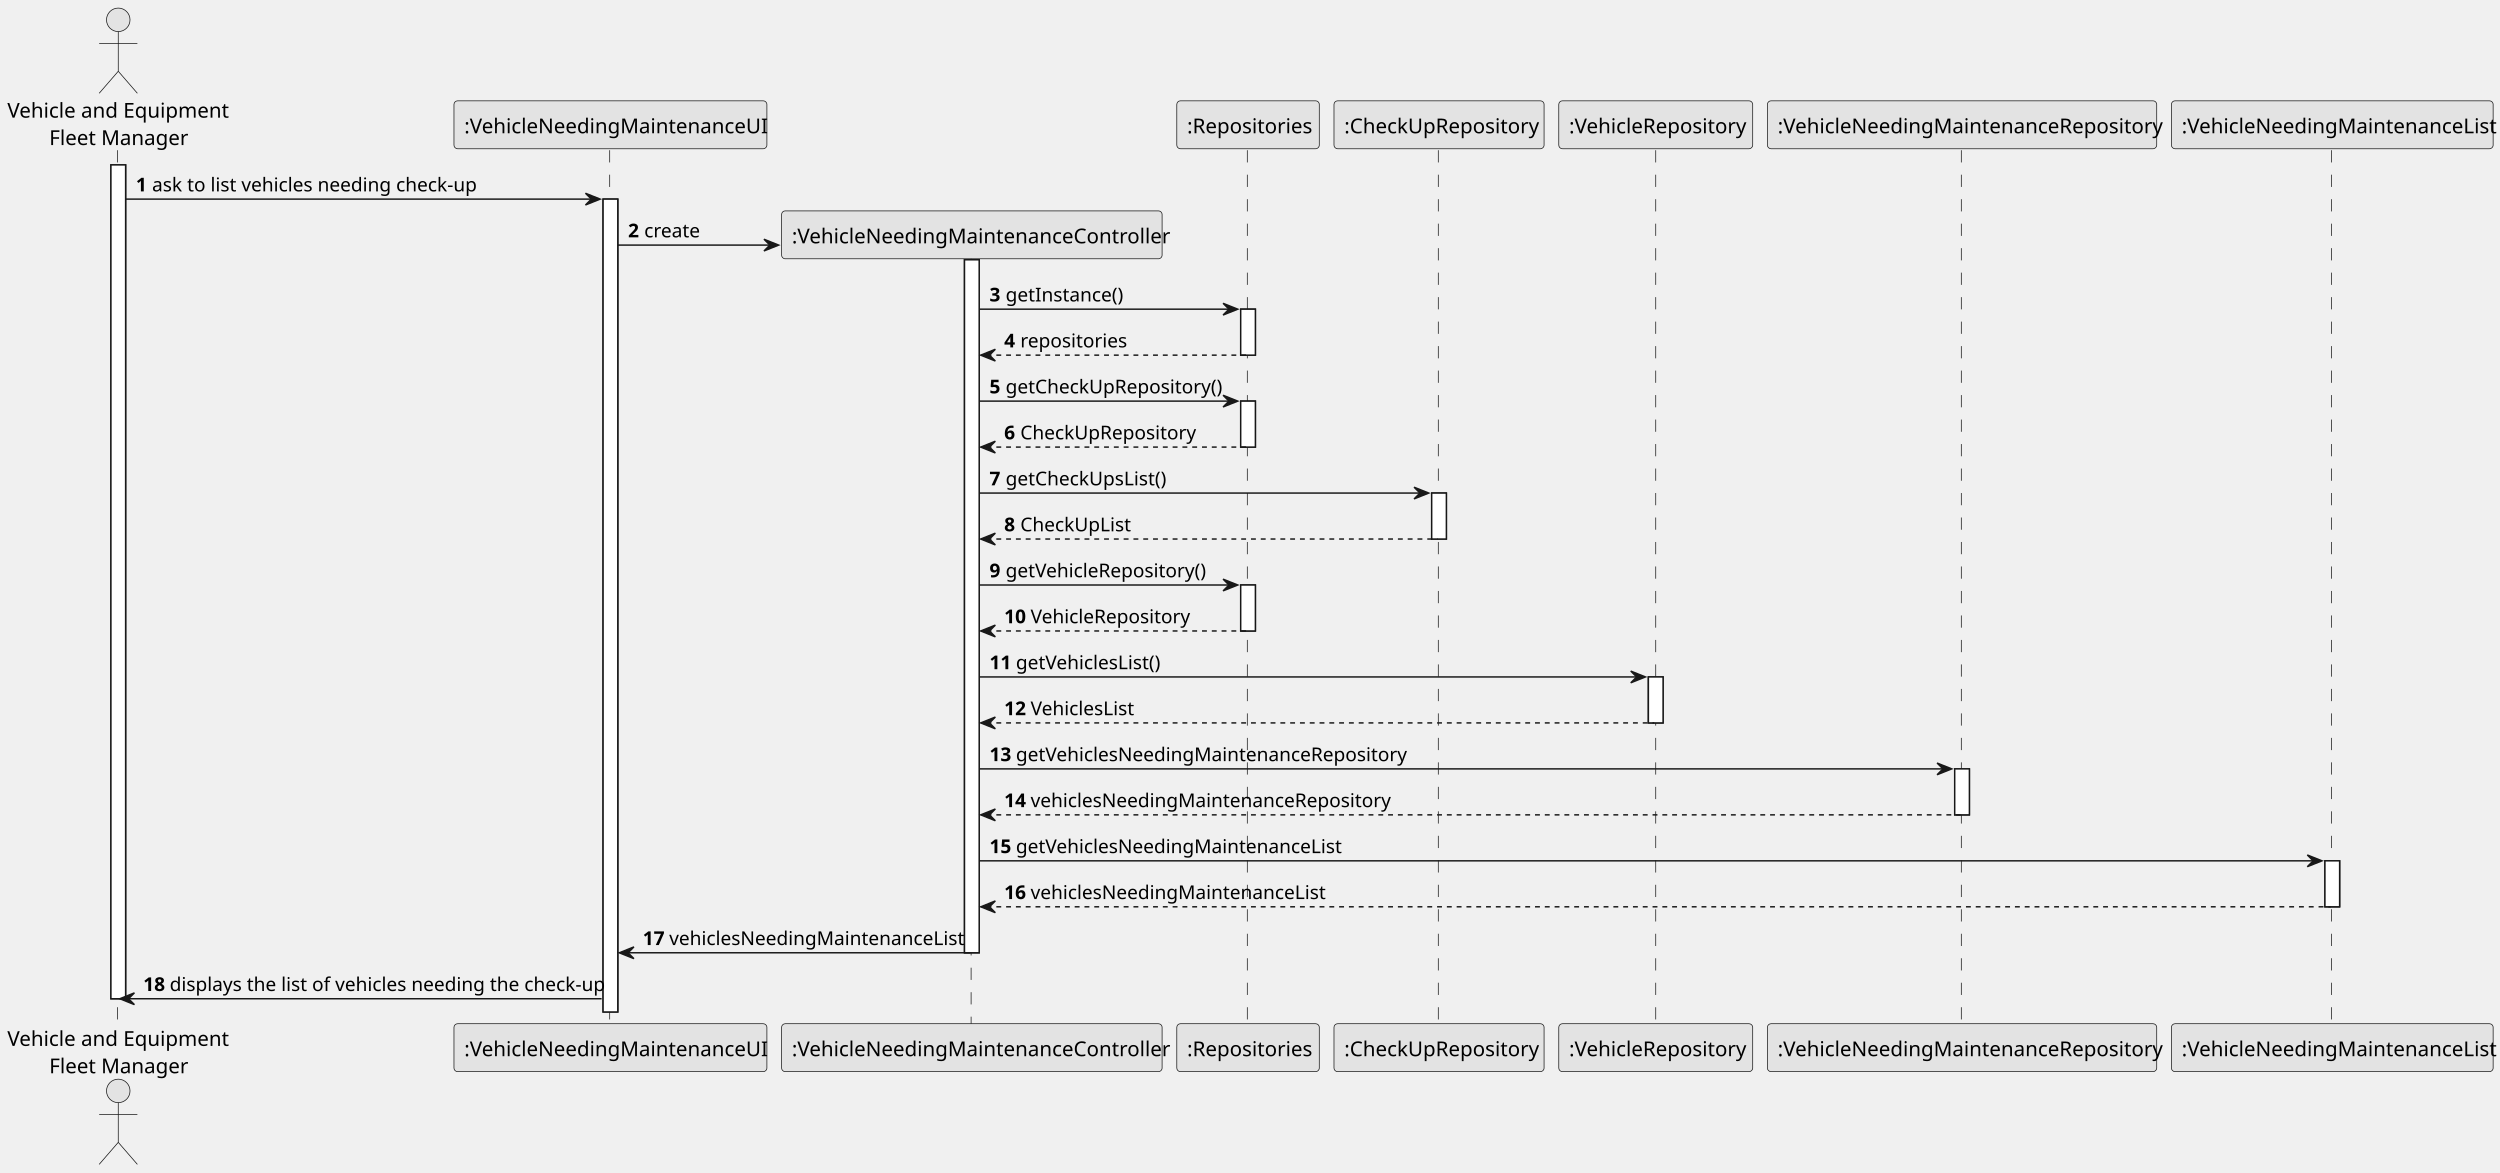
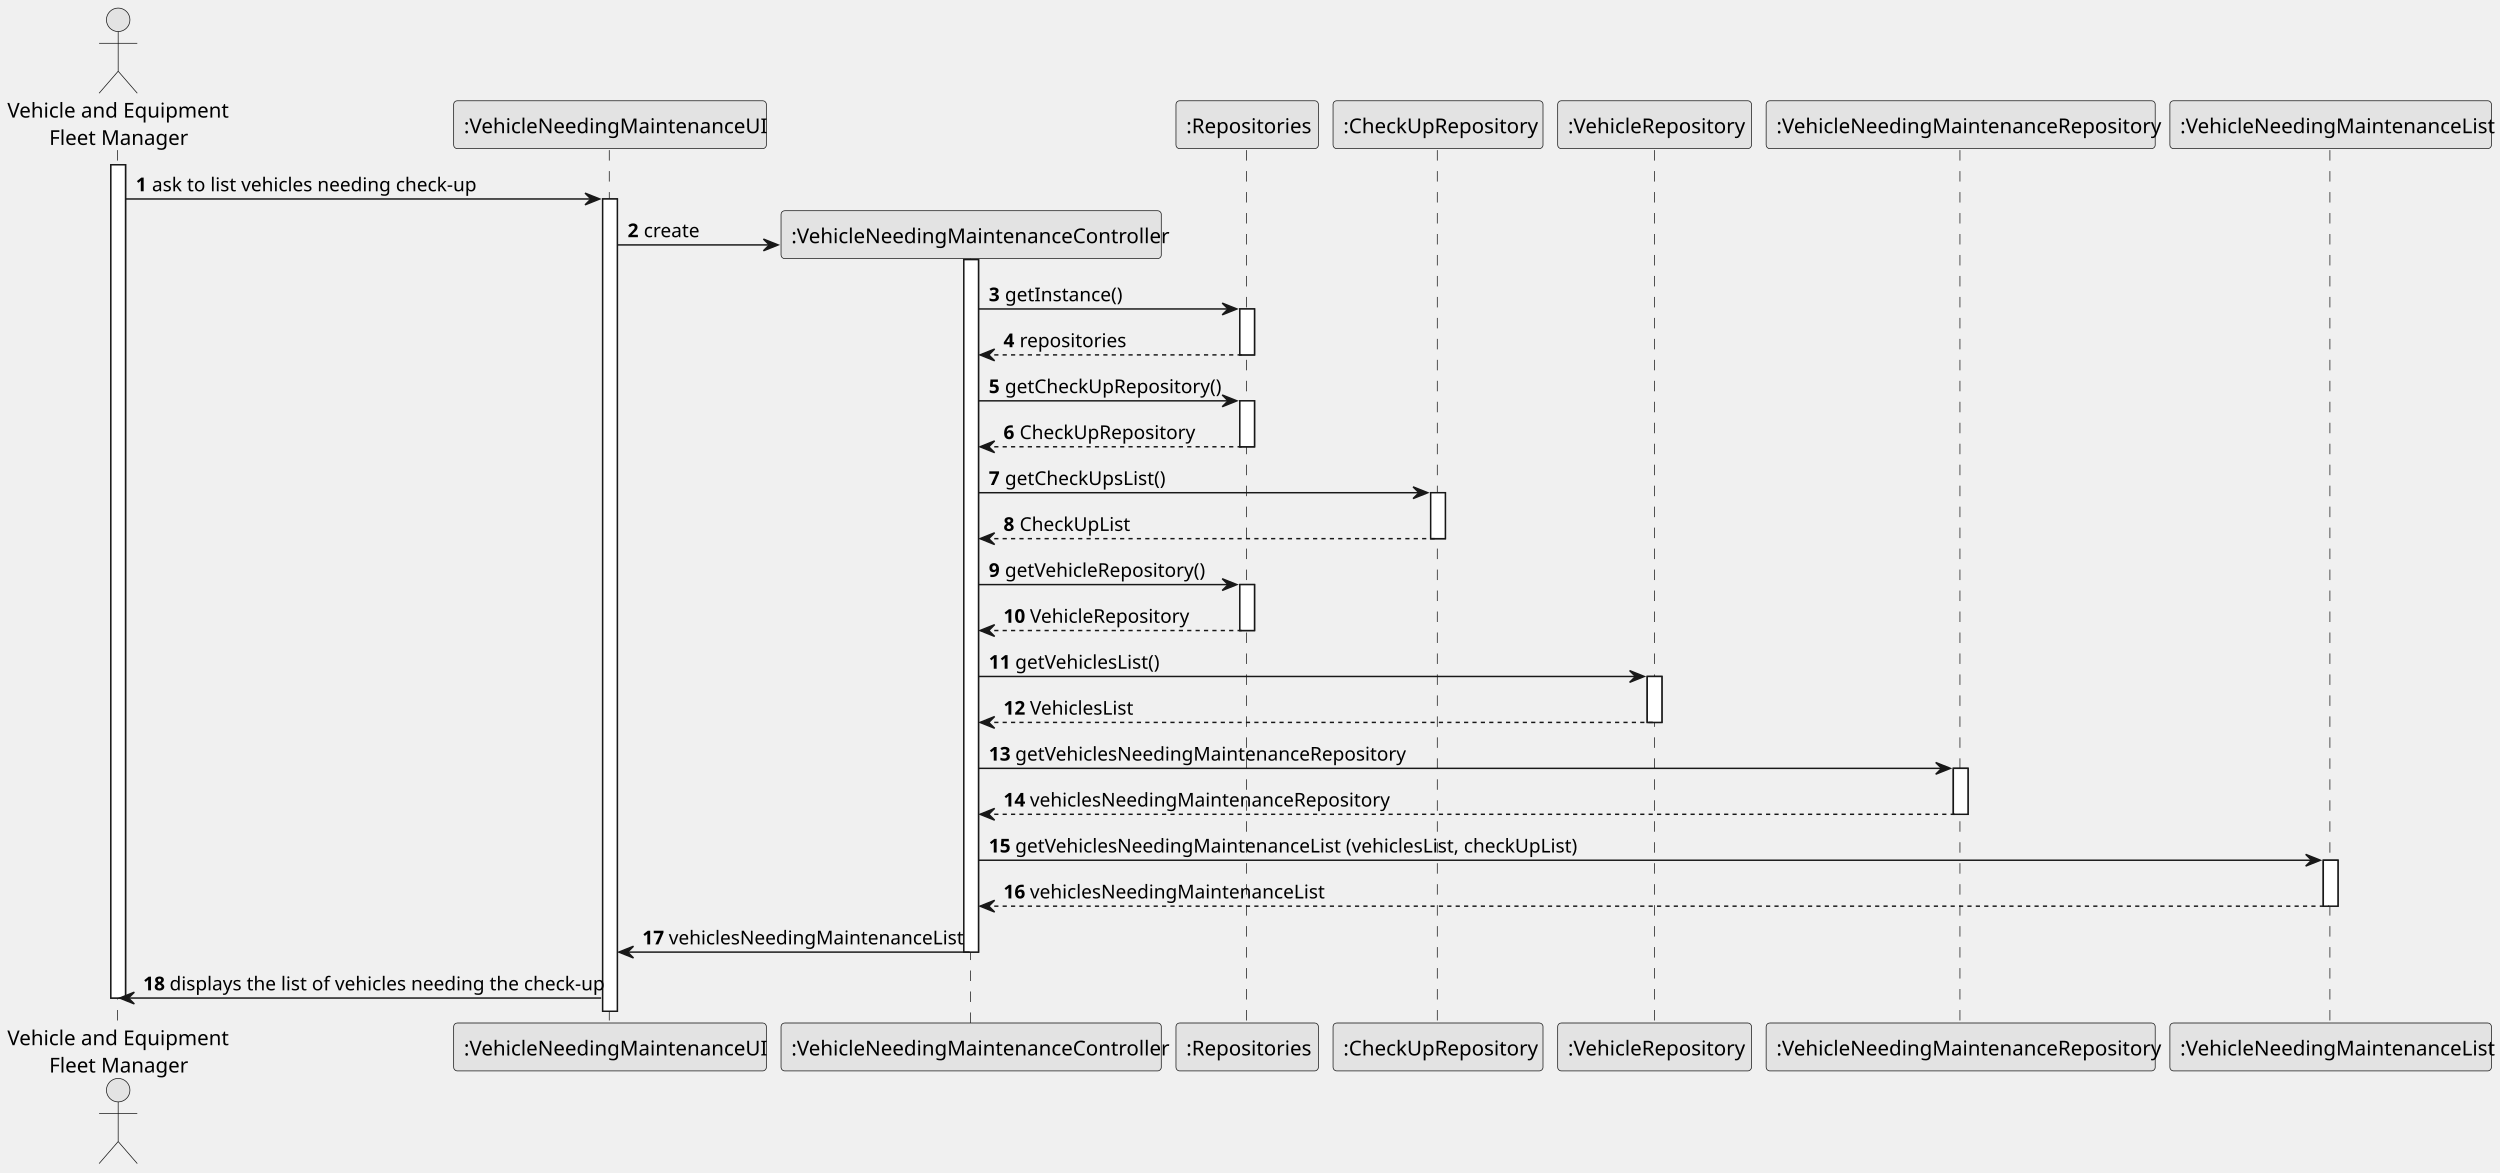
- <svg xmlns="http://www.w3.org/2000/svg" contentStyleType="text/css" height="479.4px" preserveAspectRatio="none" style="width:1021px;height:479px;background:#FFFFFF;" version="1.1" viewBox="0 0 1021 479" width="1021.8px" zoomAndPan="magnify">
+ <svg xmlns="http://www.w3.org/2000/svg" contentStyleType="text/css" height="559.3px" preserveAspectRatio="none" style="width:1192px;height:559px;background:#FFFFFF;" version="1.1" viewBox="0 0 1192 559" width="1192.1px" zoomAndPan="magnify">
  <defs />
  <g>
-     <rect fill="#FFFFFF" height="340.541" style="stroke:#181818;stroke-width:0.6;" width="6" x="45.3" y="67.345" />
-     <rect fill="#FFFFFF" height="331.966" style="stroke:#181818;stroke-width:0.6;" width="6" x="246.3" y="81.32" />
-     <rect fill="#FFFFFF" height="283.017" style="stroke:#181818;stroke-width:0.6;" width="6" x="393.9" y="106.094" />
-     <rect fill="#FFFFFF" height="18.775" style="stroke:#181818;stroke-width:0.6;" width="6" x="506.7" y="126.267" />
-     <rect fill="#FFFFFF" height="18.775" style="stroke:#181818;stroke-width:0.6;" width="6" x="506.7" y="163.816" />
-     <rect fill="#FFFFFF" height="18.775" style="stroke:#181818;stroke-width:0.6;" width="6" x="506.7" y="238.915" />
-     <rect fill="#FFFFFF" height="18.775" style="stroke:#181818;stroke-width:0.6;" width="6" x="584.7" y="201.366" />
-     <rect fill="#FFFFFF" height="18.775" style="stroke:#181818;stroke-width:0.6;" width="6" x="673.2" y="276.464" />
-     <rect fill="#FFFFFF" height="18.775" style="stroke:#181818;stroke-width:0.6;" width="6" x="798.3" y="314.013" />
-     <rect fill="#FFFFFF" height="18.775" style="stroke:#181818;stroke-width:0.6;" width="6" x="949.5" y="351.562" />
-     <line style="stroke:#181818;stroke-width:0.3;stroke-dasharray:5.0,5.0;" x1="48" x2="48" y1="61.345" y2="418.686" />
-     <line style="stroke:#181818;stroke-width:0.3;stroke-dasharray:5.0,5.0;" x1="249" x2="249" y1="61.345" y2="418.686" />
-     <line style="stroke:#181818;stroke-width:0.3;stroke-dasharray:5.0,5.0;" x1="396.6" x2="396.6" y1="105.206" y2="418.686" />
-     <line style="stroke:#181818;stroke-width:0.3;stroke-dasharray:5.0,5.0;" x1="509.4" x2="509.4" y1="61.345" y2="418.686" />
-     <line style="stroke:#181818;stroke-width:0.3;stroke-dasharray:5.0,5.0;" x1="587.4" x2="587.4" y1="61.345" y2="418.686" />
-     <line style="stroke:#181818;stroke-width:0.3;stroke-dasharray:5.0,5.0;" x1="676.2" x2="676.2" y1="61.345" y2="418.686" />
-     <line style="stroke:#181818;stroke-width:0.3;stroke-dasharray:5.0,5.0;" x1="801" x2="801" y1="61.345" y2="418.686" />
-     <line style="stroke:#181818;stroke-width:0.3;stroke-dasharray:5.0,5.0;" x1="952.2" x2="952.2" y1="61.345" y2="418.686" />
-     <text fill="#000000" font-family="sans-serif" font-size="8.4" lengthAdjust="spacing" textLength="87" x="3" y="48.065">Vehicle and Equipment</text>
-     <text fill="#000000" font-family="sans-serif" font-size="8.4" lengthAdjust="spacing" textLength="55.2" x="20.1" y="59.237">Fleet Manager</text>
-     <ellipse cx="48.3" cy="8.1" fill="#E3E3E3" rx="4.8" ry="4.8" style="stroke:#181818;stroke-width:0.3;" />
-     <path d="M48.3,12.9 L48.3,29.1 M40.5,17.7 L56.1,17.7 M48.3,29.1 L40.5,38.1 M48.3,29.1 L56.1,38.1 " fill="none" style="stroke:#181818;stroke-width:0.3;" />
-     <text fill="#000000" font-family="sans-serif" font-size="8.4" lengthAdjust="spacing" textLength="87" x="3" y="427.151">Vehicle and Equipment</text>
-     <text fill="#000000" font-family="sans-serif" font-size="8.4" lengthAdjust="spacing" textLength="55.2" x="20.1" y="438.323">Fleet Manager</text>
-     <ellipse cx="48.3" cy="445.532" fill="#E3E3E3" rx="4.8" ry="4.8" style="stroke:#181818;stroke-width:0.3;" />
-     <path d="M48.3,450.332 L48.3,466.532 M40.5,455.132 L56.1,455.132 M48.3,466.532 L40.5,475.532 M48.3,466.532 L56.1,475.532 " fill="none" style="stroke:#181818;stroke-width:0.3;" />
-     <rect fill="#E3E3E3" height="19.573" rx="1.5" ry="1.5" style="stroke:#181818;stroke-width:0.3;" width="127.8" x="185.4" y="41.173" />
-     <text fill="#000000" font-family="sans-serif" font-size="8.4" lengthAdjust="spacing" textLength="117" x="189.6" y="54.437">:VehicleNeedingMaintenanceUI</text>
-     <rect fill="#E3E3E3" height="19.573" rx="1.5" ry="1.5" style="stroke:#181818;stroke-width:0.3;" width="127.8" x="185.4" y="418.086" />
-     <text fill="#000000" font-family="sans-serif" font-size="8.4" lengthAdjust="spacing" textLength="117" x="189.6" y="431.351">:VehicleNeedingMaintenanceUI</text>
-     <rect fill="#E3E3E3" height="19.573" rx="1.5" ry="1.5" style="stroke:#181818;stroke-width:0.3;" width="155.4" x="319.2" y="418.086" />
-     <text fill="#000000" font-family="sans-serif" font-size="8.4" lengthAdjust="spacing" textLength="147" x="323.4" y="431.351">:VehicleNeedingMaintenanceController</text>
-     <rect fill="#E3E3E3" height="19.573" rx="1.5" ry="1.5" style="stroke:#181818;stroke-width:0.3;" width="58.2" x="480.6" y="41.173" />
-     <text fill="#000000" font-family="sans-serif" font-size="8.4" lengthAdjust="spacing" textLength="49.8" x="484.8" y="54.437">:Repositories</text>
-     <rect fill="#E3E3E3" height="19.573" rx="1.5" ry="1.5" style="stroke:#181818;stroke-width:0.3;" width="58.2" x="480.6" y="418.086" />
-     <text fill="#000000" font-family="sans-serif" font-size="8.4" lengthAdjust="spacing" textLength="49.8" x="484.8" y="431.351">:Repositories</text>
-     <rect fill="#E3E3E3" height="19.573" rx="1.5" ry="1.5" style="stroke:#181818;stroke-width:0.3;" width="85.8" x="544.8" y="41.173" />
-     <text fill="#000000" font-family="sans-serif" font-size="8.4" lengthAdjust="spacing" textLength="77.4" x="549" y="54.437">:CheckUpRepository</text>
-     <rect fill="#E3E3E3" height="19.573" rx="1.5" ry="1.5" style="stroke:#181818;stroke-width:0.3;" width="85.8" x="544.8" y="418.086" />
-     <text fill="#000000" font-family="sans-serif" font-size="8.4" lengthAdjust="spacing" textLength="77.4" x="549" y="431.351">:CheckUpRepository</text>
-     <rect fill="#E3E3E3" height="19.573" rx="1.5" ry="1.5" style="stroke:#181818;stroke-width:0.3;" width="79.2" x="636.6" y="41.173" />
-     <text fill="#000000" font-family="sans-serif" font-size="8.4" lengthAdjust="spacing" textLength="70.8" x="640.8" y="54.437">:VehicleRepository</text>
-     <rect fill="#E3E3E3" height="19.573" rx="1.5" ry="1.5" style="stroke:#181818;stroke-width:0.3;" width="79.2" x="636.6" y="418.086" />
-     <text fill="#000000" font-family="sans-serif" font-size="8.4" lengthAdjust="spacing" textLength="70.8" x="640.8" y="431.351">:VehicleRepository</text>
-     <rect fill="#E3E3E3" height="19.573" rx="1.5" ry="1.5" style="stroke:#181818;stroke-width:0.3;" width="159" x="721.8" y="41.173" />
-     <text fill="#000000" font-family="sans-serif" font-size="8.4" lengthAdjust="spacing" textLength="150.6" x="726" y="54.437">:VehicleNeedingMaintenanceRepository</text>
-     <rect fill="#E3E3E3" height="19.573" rx="1.5" ry="1.5" style="stroke:#181818;stroke-width:0.3;" width="159" x="721.8" y="418.086" />
-     <text fill="#000000" font-family="sans-serif" font-size="8.4" lengthAdjust="spacing" textLength="150.6" x="726" y="431.351">:VehicleNeedingMaintenanceRepository</text>
-     <rect fill="#E3E3E3" height="19.573" rx="1.5" ry="1.5" style="stroke:#181818;stroke-width:0.3;" width="131.4" x="886.8" y="41.173" />
-     <text fill="#000000" font-family="sans-serif" font-size="8.4" lengthAdjust="spacing" textLength="123" x="891" y="54.437">:VehicleNeedingMaintenanceList</text>
-     <rect fill="#E3E3E3" height="19.573" rx="1.5" ry="1.5" style="stroke:#181818;stroke-width:0.3;" width="131.4" x="886.8" y="418.086" />
-     <text fill="#000000" font-family="sans-serif" font-size="8.4" lengthAdjust="spacing" textLength="123" x="891" y="431.351">:VehicleNeedingMaintenanceList</text>
-     <rect fill="#FFFFFF" height="340.541" style="stroke:#181818;stroke-width:0.6;" width="6" x="45.3" y="67.345" />
-     <rect fill="#FFFFFF" height="331.966" style="stroke:#181818;stroke-width:0.6;" width="6" x="246.3" y="81.32" />
-     <rect fill="#FFFFFF" height="283.017" style="stroke:#181818;stroke-width:0.6;" width="6" x="393.9" y="106.094" />
-     <rect fill="#FFFFFF" height="18.775" style="stroke:#181818;stroke-width:0.6;" width="6" x="506.7" y="126.267" />
-     <rect fill="#FFFFFF" height="18.775" style="stroke:#181818;stroke-width:0.6;" width="6" x="506.7" y="163.816" />
-     <rect fill="#FFFFFF" height="18.775" style="stroke:#181818;stroke-width:0.6;" width="6" x="506.7" y="238.915" />
-     <rect fill="#FFFFFF" height="18.775" style="stroke:#181818;stroke-width:0.6;" width="6" x="584.7" y="201.366" />
-     <rect fill="#FFFFFF" height="18.775" style="stroke:#181818;stroke-width:0.6;" width="6" x="673.2" y="276.464" />
-     <rect fill="#FFFFFF" height="18.775" style="stroke:#181818;stroke-width:0.6;" width="6" x="798.3" y="314.013" />
-     <rect fill="#FFFFFF" height="18.775" style="stroke:#181818;stroke-width:0.6;" width="6" x="949.5" y="351.562" />
-     <polygon fill="#181818" points="239.1,78.92,245.1,81.32,239.1,83.72,241.5,81.32" style="stroke:#181818;stroke-width:0.6;" />
-     <line style="stroke:#181818;stroke-width:0.6;" x1="51.3" x2="242.7" y1="81.32" y2="81.32" />
-     <text fill="#000000" font-family="sans-serif" font-size="7.8" font-weight="bold" lengthAdjust="spacing" textLength="4.2" x="55.5" y="78.162">1</text>
-     <text fill="#000000" font-family="sans-serif" font-size="7.8" lengthAdjust="spacing" textLength="127.8" x="62.1" y="78.162">ask to list vehicles needing check-up</text>
-     <polygon fill="#181818" points="312,97.695,318,100.094,312,102.495,314.4,100.094" style="stroke:#181818;stroke-width:0.6;" />
-     <line style="stroke:#181818;stroke-width:0.6;" x1="252.3" x2="315.6" y1="100.094" y2="100.094" />
-     <text fill="#000000" font-family="sans-serif" font-size="7.8" font-weight="bold" lengthAdjust="spacing" textLength="4.2" x="256.5" y="96.937">2</text>
-     <text fill="#000000" font-family="sans-serif" font-size="7.8" lengthAdjust="spacing" textLength="21.6" x="263.1" y="96.937">create</text>
-     <rect fill="#E3E3E3" height="19.573" rx="1.5" ry="1.5" style="stroke:#181818;stroke-width:0.3;" width="155.4" x="319.2" y="86.12" />
-     <text fill="#000000" font-family="sans-serif" font-size="8.4" lengthAdjust="spacing" textLength="147" x="323.4" y="99.384">:VehicleNeedingMaintenanceController</text>
-     <polygon fill="#181818" points="499.5,123.867,505.5,126.267,499.5,128.667,501.9,126.267" style="stroke:#181818;stroke-width:0.6;" />
-     <line style="stroke:#181818;stroke-width:0.6;" x1="399.9" x2="503.1" y1="126.267" y2="126.267" />
-     <text fill="#000000" font-family="sans-serif" font-size="7.8" font-weight="bold" lengthAdjust="spacing" textLength="4.2" x="404.1" y="123.11">3</text>
-     <text fill="#000000" font-family="sans-serif" font-size="7.8" lengthAdjust="spacing" textLength="45" x="410.7" y="123.11">getInstance()</text>
-     <polygon fill="#181818" points="406.5,142.642,400.5,145.042,406.5,147.442,404.1,145.042" style="stroke:#181818;stroke-width:0.6;" />
-     <line style="stroke:#181818;stroke-width:0.6;stroke-dasharray:2.0,2.0;" x1="402.9" x2="509.1" y1="145.042" y2="145.042" />
-     <text fill="#000000" font-family="sans-serif" font-size="7.8" font-weight="bold" lengthAdjust="spacing" textLength="4.2" x="410.1" y="141.884">4</text>
-     <text fill="#000000" font-family="sans-serif" font-size="7.8" lengthAdjust="spacing" textLength="40.2" x="416.7" y="141.884">repositories</text>
-     <polygon fill="#181818" points="499.5,161.416,505.5,163.816,499.5,166.216,501.9,163.816" style="stroke:#181818;stroke-width:0.6;" />
-     <line style="stroke:#181818;stroke-width:0.6;" x1="399.9" x2="503.1" y1="163.816" y2="163.816" />
-     <text fill="#000000" font-family="sans-serif" font-size="7.8" font-weight="bold" lengthAdjust="spacing" textLength="4.2" x="404.1" y="160.659">5</text>
-     <text fill="#000000" font-family="sans-serif" font-size="7.8" lengthAdjust="spacing" textLength="84.6" x="410.7" y="160.659">getCheckUpRepository()</text>
-     <polygon fill="#181818" points="406.5,180.191,400.5,182.591,406.5,184.991,404.1,182.591" style="stroke:#181818;stroke-width:0.6;" />
-     <line style="stroke:#181818;stroke-width:0.6;stroke-dasharray:2.0,2.0;" x1="402.9" x2="509.1" y1="182.591" y2="182.591" />
-     <text fill="#000000" font-family="sans-serif" font-size="7.8" font-weight="bold" lengthAdjust="spacing" textLength="4.2" x="410.1" y="179.433">6</text>
-     <text fill="#000000" font-family="sans-serif" font-size="7.8" lengthAdjust="spacing" textLength="69" x="416.7" y="179.433">CheckUpRepository</text>
-     <polygon fill="#181818" points="577.5,198.966,583.5,201.366,577.5,203.766,579.9,201.366" style="stroke:#181818;stroke-width:0.6;" />
-     <line style="stroke:#181818;stroke-width:0.6;" x1="399.9" x2="581.1" y1="201.366" y2="201.366" />
-     <text fill="#000000" font-family="sans-serif" font-size="7.8" font-weight="bold" lengthAdjust="spacing" textLength="4.2" x="404.1" y="198.208">7</text>
-     <text fill="#000000" font-family="sans-serif" font-size="7.8" lengthAdjust="spacing" textLength="64.2" x="410.7" y="198.208">getCheckUpsList()</text>
-     <polygon fill="#181818" points="406.5,217.74,400.5,220.14,406.5,222.54,404.1,220.14" style="stroke:#181818;stroke-width:0.6;" />
-     <line style="stroke:#181818;stroke-width:0.6;stroke-dasharray:2.0,2.0;" x1="402.9" x2="587.1" y1="220.14" y2="220.14" />
-     <text fill="#000000" font-family="sans-serif" font-size="7.8" font-weight="bold" lengthAdjust="spacing" textLength="4.2" x="410.1" y="216.983">8</text>
-     <text fill="#000000" font-family="sans-serif" font-size="7.8" lengthAdjust="spacing" textLength="44.4" x="416.7" y="216.983">CheckUpList</text>
-     <polygon fill="#181818" points="499.5,236.515,505.5,238.915,499.5,241.315,501.9,238.915" style="stroke:#181818;stroke-width:0.6;" />
-     <line style="stroke:#181818;stroke-width:0.6;" x1="399.9" x2="503.1" y1="238.915" y2="238.915" />
-     <text fill="#000000" font-family="sans-serif" font-size="7.8" font-weight="bold" lengthAdjust="spacing" textLength="4.2" x="404.1" y="235.757">9</text>
-     <text fill="#000000" font-family="sans-serif" font-size="7.8" lengthAdjust="spacing" textLength="78.6" x="410.7" y="235.757">getVehicleRepository()</text>
-     <polygon fill="#181818" points="406.5,255.29,400.5,257.69,406.5,260.089,404.1,257.69" style="stroke:#181818;stroke-width:0.6;" />
-     <line style="stroke:#181818;stroke-width:0.6;stroke-dasharray:2.0,2.0;" x1="402.9" x2="509.1" y1="257.69" y2="257.69" />
-     <text fill="#000000" font-family="sans-serif" font-size="7.8" font-weight="bold" lengthAdjust="spacing" textLength="8.4" x="410.1" y="254.532">10</text>
-     <text fill="#000000" font-family="sans-serif" font-size="7.8" lengthAdjust="spacing" textLength="63" x="420.9" y="254.532">VehicleRepository</text>
-     <polygon fill="#181818" points="666,274.064,672,276.464,666,278.864,668.4,276.464" style="stroke:#181818;stroke-width:0.6;" />
-     <line style="stroke:#181818;stroke-width:0.6;" x1="399.9" x2="669.6" y1="276.464" y2="276.464" />
-     <text fill="#000000" font-family="sans-serif" font-size="7.8" font-weight="bold" lengthAdjust="spacing" textLength="8.4" x="404.1" y="273.306">11</text>
-     <text fill="#000000" font-family="sans-serif" font-size="7.8" lengthAdjust="spacing" textLength="58.2" x="414.9" y="273.306">getVehiclesList()</text>
-     <polygon fill="#181818" points="406.5,292.839,400.5,295.239,406.5,297.639,404.1,295.239" style="stroke:#181818;stroke-width:0.6;" />
-     <line style="stroke:#181818;stroke-width:0.6;stroke-dasharray:2.0,2.0;" x1="402.9" x2="675.6" y1="295.239" y2="295.239" />
-     <text fill="#000000" font-family="sans-serif" font-size="7.8" font-weight="bold" lengthAdjust="spacing" textLength="8.4" x="410.1" y="292.081">12</text>
-     <text fill="#000000" font-family="sans-serif" font-size="7.8" lengthAdjust="spacing" textLength="42.6" x="420.9" y="292.081">VehiclesList</text>
-     <polygon fill="#181818" points="791.1,311.613,797.1,314.013,791.1,316.413,793.5,314.013" style="stroke:#181818;stroke-width:0.6;" />
-     <line style="stroke:#181818;stroke-width:0.6;" x1="399.9" x2="794.7" y1="314.013" y2="314.013" />
-     <text fill="#000000" font-family="sans-serif" font-size="7.8" font-weight="bold" lengthAdjust="spacing" textLength="8.4" x="404.1" y="310.856">13</text>
-     <text fill="#000000" font-family="sans-serif" font-size="7.8" lengthAdjust="spacing" textLength="150.6" x="414.9" y="310.856">getVehiclesNeedingMaintenanceRepository</text>
-     <polygon fill="#181818" points="406.5,330.388,400.5,332.788,406.5,335.188,404.1,332.788" style="stroke:#181818;stroke-width:0.6;" />
-     <line style="stroke:#181818;stroke-width:0.6;stroke-dasharray:2.0,2.0;" x1="402.9" x2="800.7" y1="332.788" y2="332.788" />
-     <text fill="#000000" font-family="sans-serif" font-size="7.8" font-weight="bold" lengthAdjust="spacing" textLength="8.4" x="410.1" y="329.63">14</text>
-     <text fill="#000000" font-family="sans-serif" font-size="7.8" lengthAdjust="spacing" textLength="137.4" x="420.9" y="329.63">vehiclesNeedingMaintenanceRepository</text>
-     <polygon fill="#181818" points="942.3,349.163,948.3,351.562,942.3,353.962,944.7,351.562" style="stroke:#181818;stroke-width:0.6;" />
-     <line style="stroke:#181818;stroke-width:0.6;" x1="399.9" x2="945.9" y1="351.562" y2="351.562" />
-     <text fill="#000000" font-family="sans-serif" font-size="7.8" font-weight="bold" lengthAdjust="spacing" textLength="8.4" x="404.1" y="348.405">15</text>
-     <text fill="#000000" font-family="sans-serif" font-size="7.8" lengthAdjust="spacing" textLength="126" x="414.9" y="348.405">getVehiclesNeedingMaintenanceList</text>
-     <polygon fill="#181818" points="406.5,367.937,400.5,370.337,406.5,372.737,404.1,370.337" style="stroke:#181818;stroke-width:0.6;" />
-     <line style="stroke:#181818;stroke-width:0.6;stroke-dasharray:2.0,2.0;" x1="402.9" x2="951.9" y1="370.337" y2="370.337" />
-     <text fill="#000000" font-family="sans-serif" font-size="7.8" font-weight="bold" lengthAdjust="spacing" textLength="8.4" x="410.1" y="367.18">16</text>
-     <text fill="#000000" font-family="sans-serif" font-size="7.8" lengthAdjust="spacing" textLength="112.8" x="420.9" y="367.18">vehiclesNeedingMaintenanceList</text>
-     <polygon fill="#181818" points="258.9,386.712,252.9,389.112,258.9,391.512,256.5,389.112" style="stroke:#181818;stroke-width:0.6;" />
-     <line style="stroke:#181818;stroke-width:0.6;" x1="255.3" x2="396.3" y1="389.112" y2="389.112" />
-     <text fill="#000000" font-family="sans-serif" font-size="7.8" font-weight="bold" lengthAdjust="spacing" textLength="8.4" x="262.5" y="385.954">17</text>
-     <text fill="#000000" font-family="sans-serif" font-size="7.8" lengthAdjust="spacing" textLength="112.8" x="273.3" y="385.954">vehiclesNeedingMaintenanceList</text>
-     <polygon fill="#181818" points="54.9,405.486,48.9,407.886,54.9,410.286,52.5,407.886" style="stroke:#181818;stroke-width:0.6;" />
-     <line style="stroke:#181818;stroke-width:0.6;" x1="51.3" x2="245.7" y1="407.886" y2="407.886" />
-     <text fill="#000000" font-family="sans-serif" font-size="7.8" font-weight="bold" lengthAdjust="spacing" textLength="8.4" x="58.5" y="404.729">18</text>
-     <text fill="#000000" font-family="sans-serif" font-size="7.8" lengthAdjust="spacing" textLength="169.8" x="69.3" y="404.729">displays the list of vehicles needing the check-up</text>
+     <rect fill="#FFFFFF" height="397.298" style="stroke:#181818;stroke-width:0.7;" width="7" x="52.85" y="78.57" />
+     <rect fill="#FFFFFF" height="387.294" style="stroke:#181818;stroke-width:0.7;" width="7" x="287.35" y="94.873" />
+     <rect fill="#FFFFFF" height="330.187" style="stroke:#181818;stroke-width:0.7;" width="7" x="459.55" y="123.777" />
+     <rect fill="#FFFFFF" height="21.904" style="stroke:#181818;stroke-width:0.7;" width="7" x="591.15" y="147.312" />
+     <rect fill="#FFFFFF" height="21.904" style="stroke:#181818;stroke-width:0.7;" width="7" x="591.15" y="191.119" />
+     <rect fill="#FFFFFF" height="21.904" style="stroke:#181818;stroke-width:0.7;" width="7" x="591.15" y="278.734" />
+     <rect fill="#FFFFFF" height="21.904" style="stroke:#181818;stroke-width:0.7;" width="7" x="682.15" y="234.927" />
+     <rect fill="#FFFFFF" height="21.904" style="stroke:#181818;stroke-width:0.7;" width="7" x="785.4" y="322.541" />
+     <rect fill="#FFFFFF" height="21.904" style="stroke:#181818;stroke-width:0.7;" width="7" x="931.35" y="366.349" />
+     <rect fill="#FFFFFF" height="21.904" style="stroke:#181818;stroke-width:0.7;" width="7" x="1107.75" y="410.156" />
+     <line style="stroke:#181818;stroke-width:0.35;stroke-dasharray:5.0,5.0;" x1="56" x2="56" y1="71.57" y2="488.467" />
+     <line style="stroke:#181818;stroke-width:0.35;stroke-dasharray:5.0,5.0;" x1="290.5" x2="290.5" y1="71.57" y2="488.467" />
+     <line style="stroke:#181818;stroke-width:0.35;stroke-dasharray:5.0,5.0;" x1="462.7" x2="462.7" y1="122.741" y2="488.467" />
+     <line style="stroke:#181818;stroke-width:0.35;stroke-dasharray:5.0,5.0;" x1="594.3" x2="594.3" y1="71.57" y2="488.467" />
+     <line style="stroke:#181818;stroke-width:0.35;stroke-dasharray:5.0,5.0;" x1="685.3" x2="685.3" y1="71.57" y2="488.467" />
+     <line style="stroke:#181818;stroke-width:0.35;stroke-dasharray:5.0,5.0;" x1="788.9" x2="788.9" y1="71.57" y2="488.467" />
+     <line style="stroke:#181818;stroke-width:0.35;stroke-dasharray:5.0,5.0;" x1="934.5" x2="934.5" y1="71.57" y2="488.467" />
+     <line style="stroke:#181818;stroke-width:0.35;stroke-dasharray:5.0,5.0;" x1="1110.9" x2="1110.9" y1="71.57" y2="488.467" />
+     <text fill="#000000" font-family="sans-serif" font-size="9.8" lengthAdjust="spacing" textLength="101.5" x="3.5" y="56.075">Vehicle and Equipment</text>
+     <text fill="#000000" font-family="sans-serif" font-size="9.8" lengthAdjust="spacing" textLength="64.4" x="23.45" y="69.11">Fleet Manager</text>
+     <ellipse cx="56.35" cy="9.45" fill="#E3E3E3" rx="5.6" ry="5.6" style="stroke:#181818;stroke-width:0.35;" />
+     <path d="M56.35,15.05 L56.35,33.95 M47.25,20.65 L65.45,20.65 M56.35,33.95 L47.25,44.45 M56.35,33.95 L65.45,44.45 " fill="none" style="stroke:#181818;stroke-width:0.35;" />
+     <text fill="#000000" font-family="sans-serif" font-size="9.8" lengthAdjust="spacing" textLength="101.5" x="3.5" y="498.343">Vehicle and Equipment</text>
+     <text fill="#000000" font-family="sans-serif" font-size="9.8" lengthAdjust="spacing" textLength="64.4" x="23.45" y="511.377">Fleet Manager</text>
+     <ellipse cx="56.35" cy="519.787" fill="#E3E3E3" rx="5.6" ry="5.6" style="stroke:#181818;stroke-width:0.35;" />
+     <path d="M56.35,525.387 L56.35,544.287 M47.25,530.987 L65.45,530.987 M56.35,544.287 L47.25,554.787 M56.35,544.287 L65.45,554.787 " fill="none" style="stroke:#181818;stroke-width:0.35;" />
+     <rect fill="#E3E3E3" height="22.835" rx="1.75" ry="1.75" style="stroke:#181818;stroke-width:0.35;" width="149.1" x="216.3" y="48.035" />
+     <text fill="#000000" font-family="sans-serif" font-size="9.8" lengthAdjust="spacing" textLength="136.5" x="221.2" y="63.51">:VehicleNeedingMaintenanceUI</text>
+     <rect fill="#E3E3E3" height="22.835" rx="1.75" ry="1.75" style="stroke:#181818;stroke-width:0.35;" width="149.1" x="216.3" y="487.767" />
+     <text fill="#000000" font-family="sans-serif" font-size="9.8" lengthAdjust="spacing" textLength="136.5" x="221.2" y="503.243">:VehicleNeedingMaintenanceUI</text>
+     <rect fill="#E3E3E3" height="22.835" rx="1.75" ry="1.75" style="stroke:#181818;stroke-width:0.35;" width="181.3" x="372.4" y="487.767" />
+     <text fill="#000000" font-family="sans-serif" font-size="9.8" lengthAdjust="spacing" textLength="171.5" x="377.3" y="503.243">:VehicleNeedingMaintenanceController</text>
+     <rect fill="#E3E3E3" height="22.835" rx="1.75" ry="1.75" style="stroke:#181818;stroke-width:0.35;" width="67.9" x="560.7" y="48.035" />
+     <text fill="#000000" font-family="sans-serif" font-size="9.8" lengthAdjust="spacing" textLength="58.1" x="565.6" y="63.51">:Repositories</text>
+     <rect fill="#E3E3E3" height="22.835" rx="1.75" ry="1.75" style="stroke:#181818;stroke-width:0.35;" width="67.9" x="560.7" y="487.767" />
+     <text fill="#000000" font-family="sans-serif" font-size="9.8" lengthAdjust="spacing" textLength="58.1" x="565.6" y="503.243">:Repositories</text>
+     <rect fill="#E3E3E3" height="22.835" rx="1.75" ry="1.75" style="stroke:#181818;stroke-width:0.35;" width="100.1" x="635.6" y="48.035" />
+     <text fill="#000000" font-family="sans-serif" font-size="9.8" lengthAdjust="spacing" textLength="90.3" x="640.5" y="63.51">:CheckUpRepository</text>
+     <rect fill="#E3E3E3" height="22.835" rx="1.75" ry="1.75" style="stroke:#181818;stroke-width:0.35;" width="100.1" x="635.6" y="487.767" />
+     <text fill="#000000" font-family="sans-serif" font-size="9.8" lengthAdjust="spacing" textLength="90.3" x="640.5" y="503.243">:CheckUpRepository</text>
+     <rect fill="#E3E3E3" height="22.835" rx="1.75" ry="1.75" style="stroke:#181818;stroke-width:0.35;" width="92.4" x="742.7" y="48.035" />
+     <text fill="#000000" font-family="sans-serif" font-size="9.8" lengthAdjust="spacing" textLength="82.6" x="747.6" y="63.51">:VehicleRepository</text>
+     <rect fill="#E3E3E3" height="22.835" rx="1.75" ry="1.75" style="stroke:#181818;stroke-width:0.35;" width="92.4" x="742.7" y="487.767" />
+     <text fill="#000000" font-family="sans-serif" font-size="9.8" lengthAdjust="spacing" textLength="82.6" x="747.6" y="503.243">:VehicleRepository</text>
+     <rect fill="#E3E3E3" height="22.835" rx="1.75" ry="1.75" style="stroke:#181818;stroke-width:0.35;" width="185.5" x="842.1" y="48.035" />
+     <text fill="#000000" font-family="sans-serif" font-size="9.8" lengthAdjust="spacing" textLength="175.7" x="847" y="63.51">:VehicleNeedingMaintenanceRepository</text>
+     <rect fill="#E3E3E3" height="22.835" rx="1.75" ry="1.75" style="stroke:#181818;stroke-width:0.35;" width="185.5" x="842.1" y="487.767" />
+     <text fill="#000000" font-family="sans-serif" font-size="9.8" lengthAdjust="spacing" textLength="175.7" x="847" y="503.243">:VehicleNeedingMaintenanceRepository</text>
+     <rect fill="#E3E3E3" height="22.835" rx="1.75" ry="1.75" style="stroke:#181818;stroke-width:0.35;" width="153.3" x="1034.6" y="48.035" />
+     <text fill="#000000" font-family="sans-serif" font-size="9.8" lengthAdjust="spacing" textLength="143.5" x="1039.5" y="63.51">:VehicleNeedingMaintenanceList</text>
+     <rect fill="#E3E3E3" height="22.835" rx="1.75" ry="1.75" style="stroke:#181818;stroke-width:0.35;" width="153.3" x="1034.6" y="487.767" />
+     <text fill="#000000" font-family="sans-serif" font-size="9.8" lengthAdjust="spacing" textLength="143.5" x="1039.5" y="503.243">:VehicleNeedingMaintenanceList</text>
+     <rect fill="#FFFFFF" height="397.298" style="stroke:#181818;stroke-width:0.7;" width="7" x="52.85" y="78.57" />
+     <rect fill="#FFFFFF" height="387.294" style="stroke:#181818;stroke-width:0.7;" width="7" x="287.35" y="94.873" />
+     <rect fill="#FFFFFF" height="330.187" style="stroke:#181818;stroke-width:0.7;" width="7" x="459.55" y="123.777" />
+     <rect fill="#FFFFFF" height="21.904" style="stroke:#181818;stroke-width:0.7;" width="7" x="591.15" y="147.312" />
+     <rect fill="#FFFFFF" height="21.904" style="stroke:#181818;stroke-width:0.7;" width="7" x="591.15" y="191.119" />
+     <rect fill="#FFFFFF" height="21.904" style="stroke:#181818;stroke-width:0.7;" width="7" x="591.15" y="278.734" />
+     <rect fill="#FFFFFF" height="21.904" style="stroke:#181818;stroke-width:0.7;" width="7" x="682.15" y="234.927" />
+     <rect fill="#FFFFFF" height="21.904" style="stroke:#181818;stroke-width:0.7;" width="7" x="785.4" y="322.541" />
+     <rect fill="#FFFFFF" height="21.904" style="stroke:#181818;stroke-width:0.7;" width="7" x="931.35" y="366.349" />
+     <rect fill="#FFFFFF" height="21.904" style="stroke:#181818;stroke-width:0.7;" width="7" x="1107.75" y="410.156" />
+     <polygon fill="#181818" points="278.95,92.073,285.95,94.873,278.95,97.673,281.75,94.873" style="stroke:#181818;stroke-width:0.7;" />
+     <line style="stroke:#181818;stroke-width:0.7;" x1="59.85" x2="283.15" y1="94.873" y2="94.873" />
+     <text fill="#000000" font-family="sans-serif" font-size="9.1" font-weight="bold" lengthAdjust="spacing" textLength="4.9" x="64.75" y="91.189">1</text>
+     <text fill="#000000" font-family="sans-serif" font-size="9.1" lengthAdjust="spacing" textLength="149.1" x="72.45" y="91.189">ask to list vehicles needing check-up</text>
+     <polygon fill="#181818" points="364,113.977,371,116.777,364,119.577,366.8,116.777" style="stroke:#181818;stroke-width:0.7;" />
+     <line style="stroke:#181818;stroke-width:0.7;" x1="294.35" x2="368.2" y1="116.777" y2="116.777" />
+     <text fill="#000000" font-family="sans-serif" font-size="9.1" font-weight="bold" lengthAdjust="spacing" textLength="4.9" x="299.25" y="113.093">2</text>
+     <text fill="#000000" font-family="sans-serif" font-size="9.1" lengthAdjust="spacing" textLength="25.2" x="306.95" y="113.093">create</text>
+     <rect fill="#E3E3E3" height="22.835" rx="1.75" ry="1.75" style="stroke:#181818;stroke-width:0.35;" width="181.3" x="372.4" y="100.473" />
+     <text fill="#000000" font-family="sans-serif" font-size="9.8" lengthAdjust="spacing" textLength="171.5" x="377.3" y="115.948">:VehicleNeedingMaintenanceController</text>
+     <polygon fill="#181818" points="582.75,144.512,589.75,147.312,582.75,150.112,585.55,147.312" style="stroke:#181818;stroke-width:0.7;" />
+     <line style="stroke:#181818;stroke-width:0.7;" x1="466.55" x2="586.95" y1="147.312" y2="147.312" />
+     <text fill="#000000" font-family="sans-serif" font-size="9.1" font-weight="bold" lengthAdjust="spacing" textLength="4.9" x="471.45" y="143.628">3</text>
+     <text fill="#000000" font-family="sans-serif" font-size="9.1" lengthAdjust="spacing" textLength="52.5" x="479.15" y="143.628">getInstance()</text>
+     <polygon fill="#181818" points="474.25,166.415,467.25,169.215,474.25,172.015,471.45,169.215" style="stroke:#181818;stroke-width:0.7;" />
+     <line style="stroke:#181818;stroke-width:0.7;stroke-dasharray:2.0,2.0;" x1="470.05" x2="593.95" y1="169.215" y2="169.215" />
+     <text fill="#000000" font-family="sans-serif" font-size="9.1" font-weight="bold" lengthAdjust="spacing" textLength="4.9" x="478.45" y="165.531">4</text>
+     <text fill="#000000" font-family="sans-serif" font-size="9.1" lengthAdjust="spacing" textLength="46.9" x="486.15" y="165.531">repositories</text>
+     <polygon fill="#181818" points="582.75,188.319,589.75,191.119,582.75,193.919,585.55,191.119" style="stroke:#181818;stroke-width:0.7;" />
+     <line style="stroke:#181818;stroke-width:0.7;" x1="466.55" x2="586.95" y1="191.119" y2="191.119" />
+     <text fill="#000000" font-family="sans-serif" font-size="9.1" font-weight="bold" lengthAdjust="spacing" textLength="4.9" x="471.45" y="187.435">5</text>
+     <text fill="#000000" font-family="sans-serif" font-size="9.1" lengthAdjust="spacing" textLength="98.7" x="479.15" y="187.435">getCheckUpRepository()</text>
+     <polygon fill="#181818" points="474.25,210.223,467.25,213.023,474.25,215.823,471.45,213.023" style="stroke:#181818;stroke-width:0.7;" />
+     <line style="stroke:#181818;stroke-width:0.7;stroke-dasharray:2.0,2.0;" x1="470.05" x2="593.95" y1="213.023" y2="213.023" />
+     <text fill="#000000" font-family="sans-serif" font-size="9.1" font-weight="bold" lengthAdjust="spacing" textLength="4.9" x="478.45" y="209.339">6</text>
+     <text fill="#000000" font-family="sans-serif" font-size="9.1" lengthAdjust="spacing" textLength="80.5" x="486.15" y="209.339">CheckUpRepository</text>
+     <polygon fill="#181818" points="673.75,232.127,680.75,234.927,673.75,237.727,676.55,234.927" style="stroke:#181818;stroke-width:0.7;" />
+     <line style="stroke:#181818;stroke-width:0.7;" x1="466.55" x2="677.95" y1="234.927" y2="234.927" />
+     <text fill="#000000" font-family="sans-serif" font-size="9.1" font-weight="bold" lengthAdjust="spacing" textLength="4.9" x="471.45" y="231.243">7</text>
+     <text fill="#000000" font-family="sans-serif" font-size="9.1" lengthAdjust="spacing" textLength="74.9" x="479.15" y="231.243">getCheckUpsList()</text>
+     <polygon fill="#181818" points="474.25,254.03,467.25,256.83,474.25,259.63,471.45,256.83" style="stroke:#181818;stroke-width:0.7;" />
+     <line style="stroke:#181818;stroke-width:0.7;stroke-dasharray:2.0,2.0;" x1="470.05" x2="684.95" y1="256.83" y2="256.83" />
+     <text fill="#000000" font-family="sans-serif" font-size="9.1" font-weight="bold" lengthAdjust="spacing" textLength="4.9" x="478.45" y="253.146">8</text>
+     <text fill="#000000" font-family="sans-serif" font-size="9.1" lengthAdjust="spacing" textLength="51.8" x="486.15" y="253.146">CheckUpList</text>
+     <polygon fill="#181818" points="582.75,275.934,589.75,278.734,582.75,281.534,585.55,278.734" style="stroke:#181818;stroke-width:0.7;" />
+     <line style="stroke:#181818;stroke-width:0.7;" x1="466.55" x2="586.95" y1="278.734" y2="278.734" />
+     <text fill="#000000" font-family="sans-serif" font-size="9.1" font-weight="bold" lengthAdjust="spacing" textLength="4.9" x="471.45" y="275.05">9</text>
+     <text fill="#000000" font-family="sans-serif" font-size="9.1" lengthAdjust="spacing" textLength="91.7" x="479.15" y="275.05">getVehicleRepository()</text>
+     <polygon fill="#181818" points="474.25,297.838,467.25,300.638,474.25,303.438,471.45,300.638" style="stroke:#181818;stroke-width:0.7;" />
+     <line style="stroke:#181818;stroke-width:0.7;stroke-dasharray:2.0,2.0;" x1="470.05" x2="593.95" y1="300.638" y2="300.638" />
+     <text fill="#000000" font-family="sans-serif" font-size="9.1" font-weight="bold" lengthAdjust="spacing" textLength="9.8" x="478.45" y="296.954">10</text>
+     <text fill="#000000" font-family="sans-serif" font-size="9.1" lengthAdjust="spacing" textLength="73.5" x="491.05" y="296.954">VehicleRepository</text>
+     <polygon fill="#181818" points="777,319.741,784,322.541,777,325.341,779.8,322.541" style="stroke:#181818;stroke-width:0.7;" />
+     <line style="stroke:#181818;stroke-width:0.7;" x1="466.55" x2="781.2" y1="322.541" y2="322.541" />
+     <text fill="#000000" font-family="sans-serif" font-size="9.1" font-weight="bold" lengthAdjust="spacing" textLength="9.8" x="471.45" y="318.858">11</text>
+     <text fill="#000000" font-family="sans-serif" font-size="9.1" lengthAdjust="spacing" textLength="67.9" x="484.05" y="318.858">getVehiclesList()</text>
+     <polygon fill="#181818" points="474.25,341.645,467.25,344.445,474.25,347.245,471.45,344.445" style="stroke:#181818;stroke-width:0.7;" />
+     <line style="stroke:#181818;stroke-width:0.7;stroke-dasharray:2.0,2.0;" x1="470.05" x2="788.2" y1="344.445" y2="344.445" />
+     <text fill="#000000" font-family="sans-serif" font-size="9.1" font-weight="bold" lengthAdjust="spacing" textLength="9.8" x="478.45" y="340.761">12</text>
+     <text fill="#000000" font-family="sans-serif" font-size="9.1" lengthAdjust="spacing" textLength="49.7" x="491.05" y="340.761">VehiclesList</text>
+     <polygon fill="#181818" points="922.95,363.549,929.95,366.349,922.95,369.149,925.75,366.349" style="stroke:#181818;stroke-width:0.7;" />
+     <line style="stroke:#181818;stroke-width:0.7;" x1="466.55" x2="927.15" y1="366.349" y2="366.349" />
+     <text fill="#000000" font-family="sans-serif" font-size="9.1" font-weight="bold" lengthAdjust="spacing" textLength="9.8" x="471.45" y="362.665">13</text>
+     <text fill="#000000" font-family="sans-serif" font-size="9.1" lengthAdjust="spacing" textLength="175.7" x="484.05" y="362.665">getVehiclesNeedingMaintenanceRepository</text>
+     <polygon fill="#181818" points="474.25,385.452,467.25,388.252,474.25,391.053,471.45,388.252" style="stroke:#181818;stroke-width:0.7;" />
+     <line style="stroke:#181818;stroke-width:0.7;stroke-dasharray:2.0,2.0;" x1="470.05" x2="934.15" y1="388.252" y2="388.252" />
+     <text fill="#000000" font-family="sans-serif" font-size="9.1" font-weight="bold" lengthAdjust="spacing" textLength="9.8" x="478.45" y="384.569">14</text>
+     <text fill="#000000" font-family="sans-serif" font-size="9.1" lengthAdjust="spacing" textLength="160.3" x="491.05" y="384.569">vehiclesNeedingMaintenanceRepository</text>
+     <polygon fill="#181818" points="1099.35,407.356,1106.35,410.156,1099.35,412.956,1102.15,410.156" style="stroke:#181818;stroke-width:0.7;" />
+     <line style="stroke:#181818;stroke-width:0.7;" x1="466.55" x2="1103.55" y1="410.156" y2="410.156" />
+     <text fill="#000000" font-family="sans-serif" font-size="9.1" font-weight="bold" lengthAdjust="spacing" textLength="9.8" x="471.45" y="406.472">15</text>
+     <text fill="#000000" font-family="sans-serif" font-size="9.1" lengthAdjust="spacing" textLength="258.3" x="484.05" y="406.472">getVehiclesNeedingMaintenanceList (vehiclesList, checkUpList)</text>
+     <polygon fill="#181818" points="474.25,429.26,467.25,432.06,474.25,434.86,471.45,432.06" style="stroke:#181818;stroke-width:0.7;" />
+     <line style="stroke:#181818;stroke-width:0.7;stroke-dasharray:2.0,2.0;" x1="470.05" x2="1110.55" y1="432.06" y2="432.06" />
+     <text fill="#000000" font-family="sans-serif" font-size="9.1" font-weight="bold" lengthAdjust="spacing" textLength="9.8" x="478.45" y="428.376">16</text>
+     <text fill="#000000" font-family="sans-serif" font-size="9.1" lengthAdjust="spacing" textLength="131.6" x="491.05" y="428.376">vehiclesNeedingMaintenanceList</text>
+     <polygon fill="#181818" points="302.05,451.164,295.05,453.964,302.05,456.764,299.25,453.964" style="stroke:#181818;stroke-width:0.7;" />
+     <line style="stroke:#181818;stroke-width:0.7;" x1="297.85" x2="462.35" y1="453.964" y2="453.964" />
+     <text fill="#000000" font-family="sans-serif" font-size="9.1" font-weight="bold" lengthAdjust="spacing" textLength="9.8" x="306.25" y="450.28">17</text>
+     <text fill="#000000" font-family="sans-serif" font-size="9.1" lengthAdjust="spacing" textLength="131.6" x="318.85" y="450.28">vehiclesNeedingMaintenanceList</text>
+     <polygon fill="#181818" points="64.05,473.067,57.05,475.867,64.05,478.667,61.25,475.867" style="stroke:#181818;stroke-width:0.7;" />
+     <line style="stroke:#181818;stroke-width:0.7;" x1="59.85" x2="286.65" y1="475.867" y2="475.867" />
+     <text fill="#000000" font-family="sans-serif" font-size="9.1" font-weight="bold" lengthAdjust="spacing" textLength="9.8" x="68.25" y="472.183">18</text>
+     <text fill="#000000" font-family="sans-serif" font-size="9.1" lengthAdjust="spacing" textLength="198.1" x="80.85" y="472.183">displays the list of vehicles needing the check-up</text>
  </g>
</svg>
